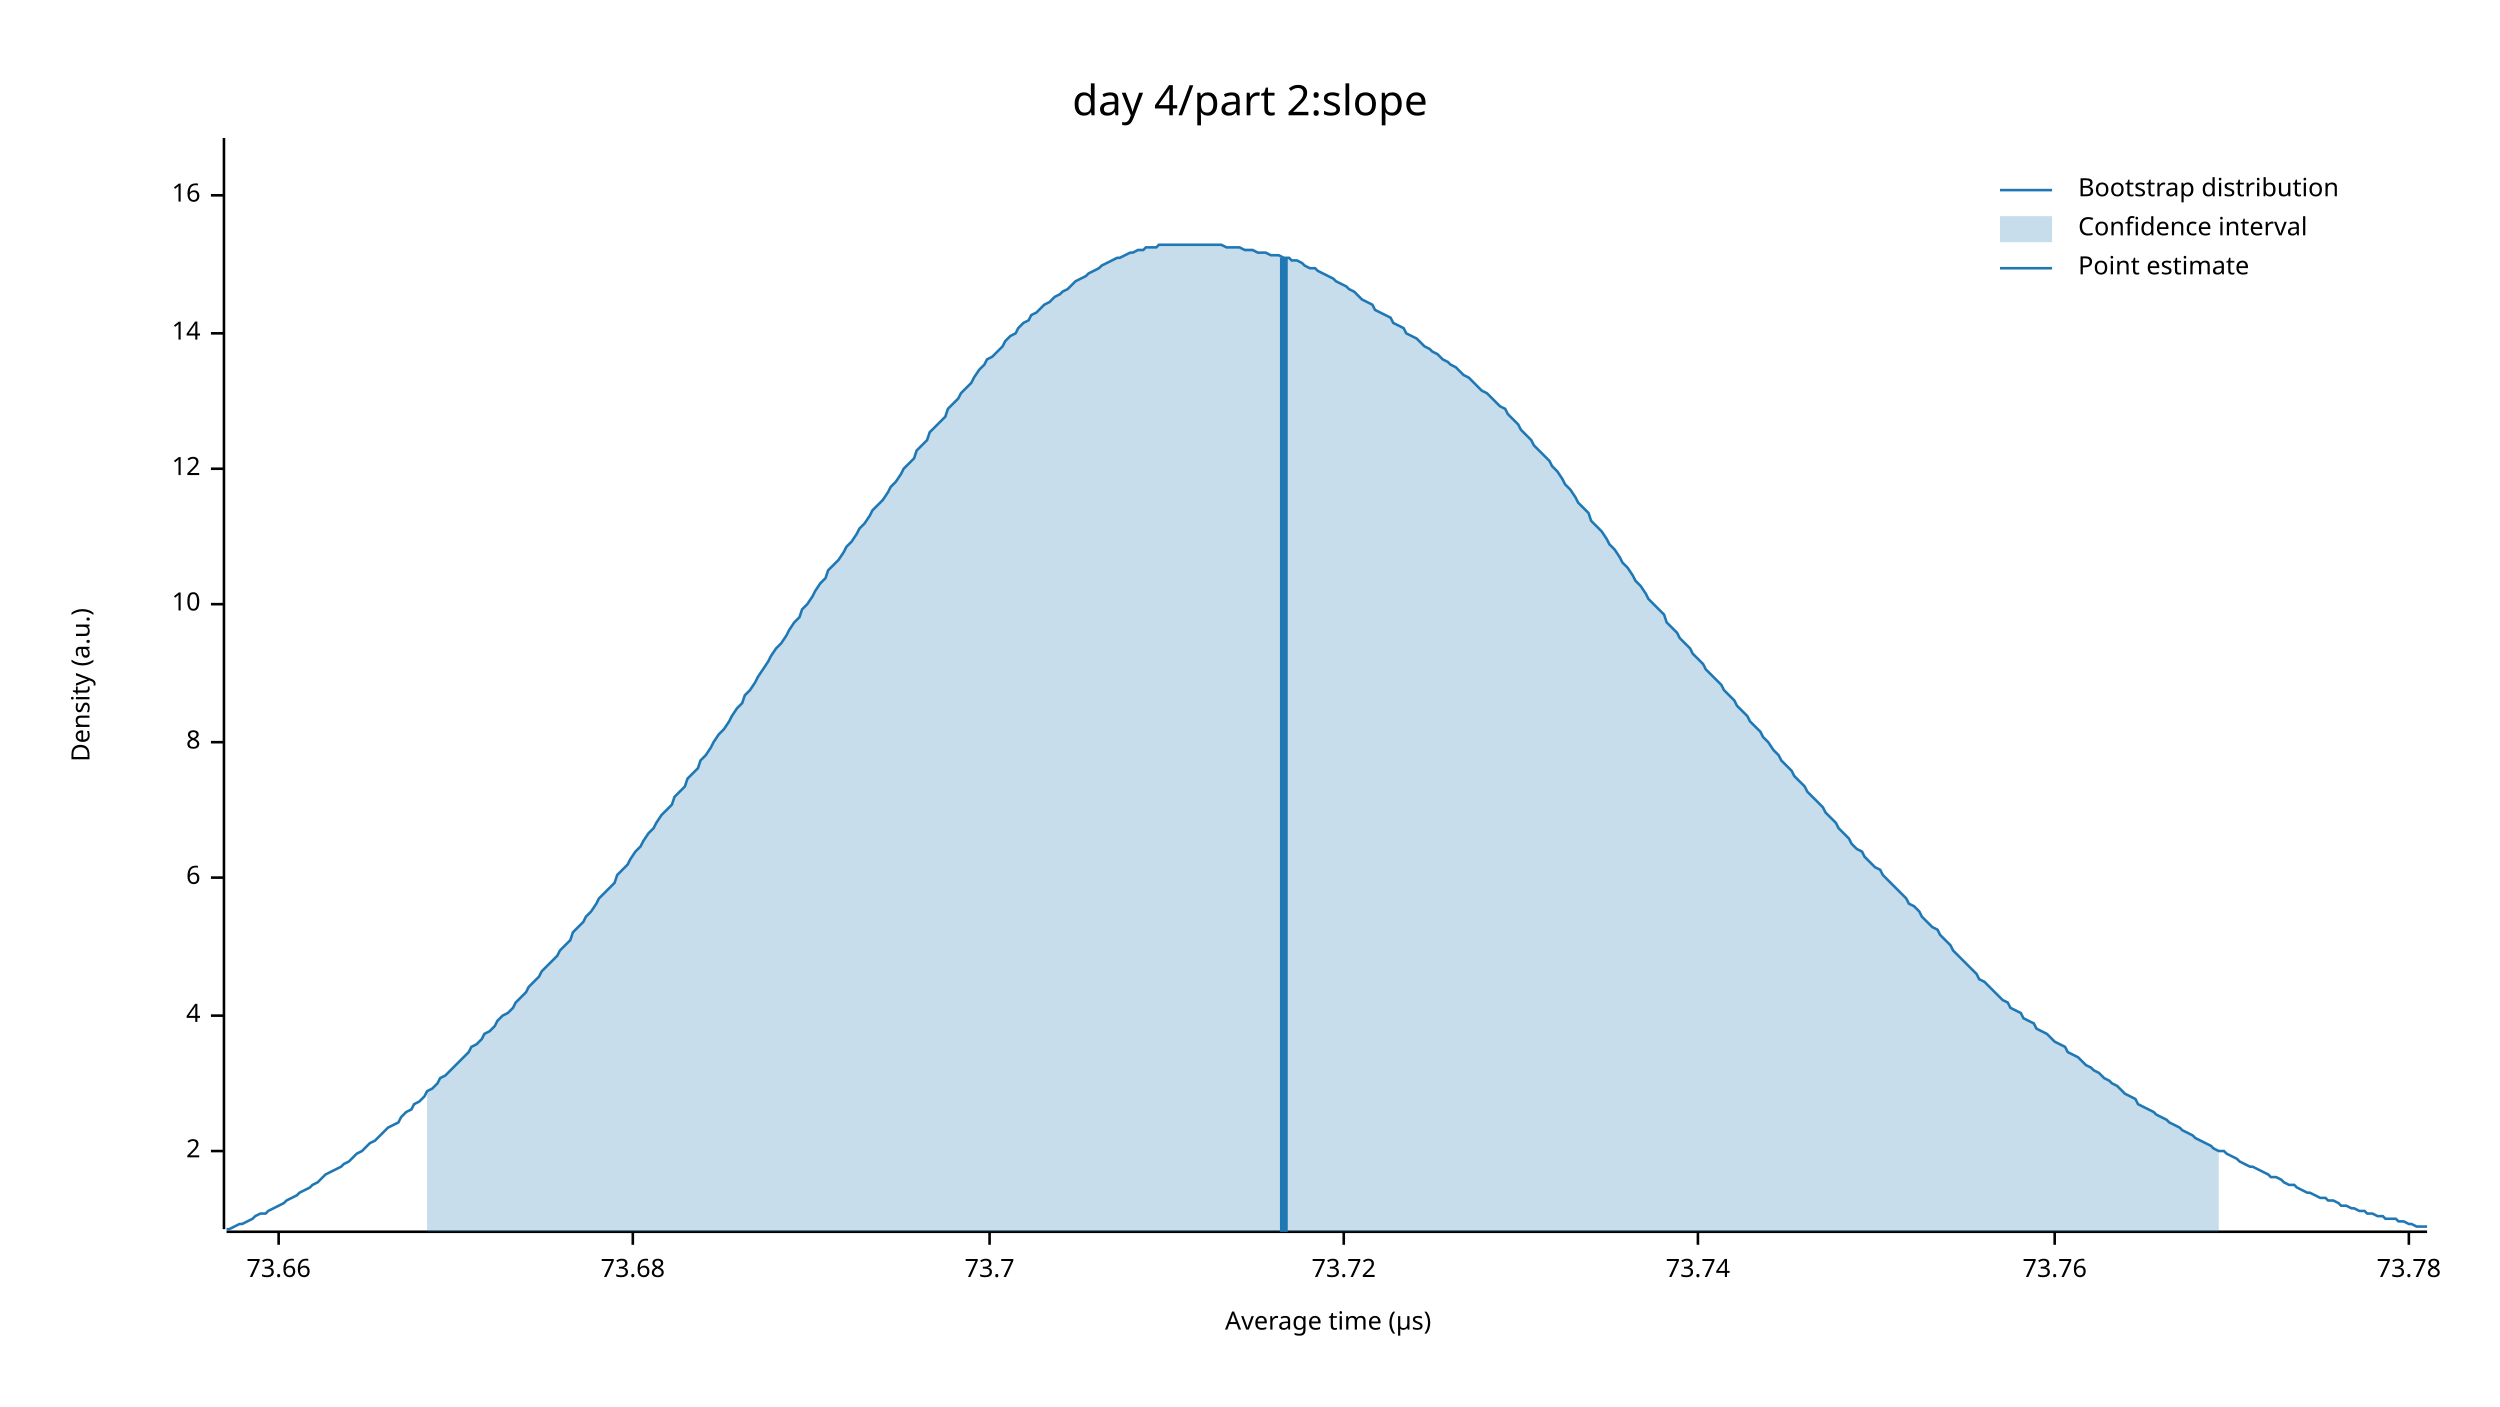
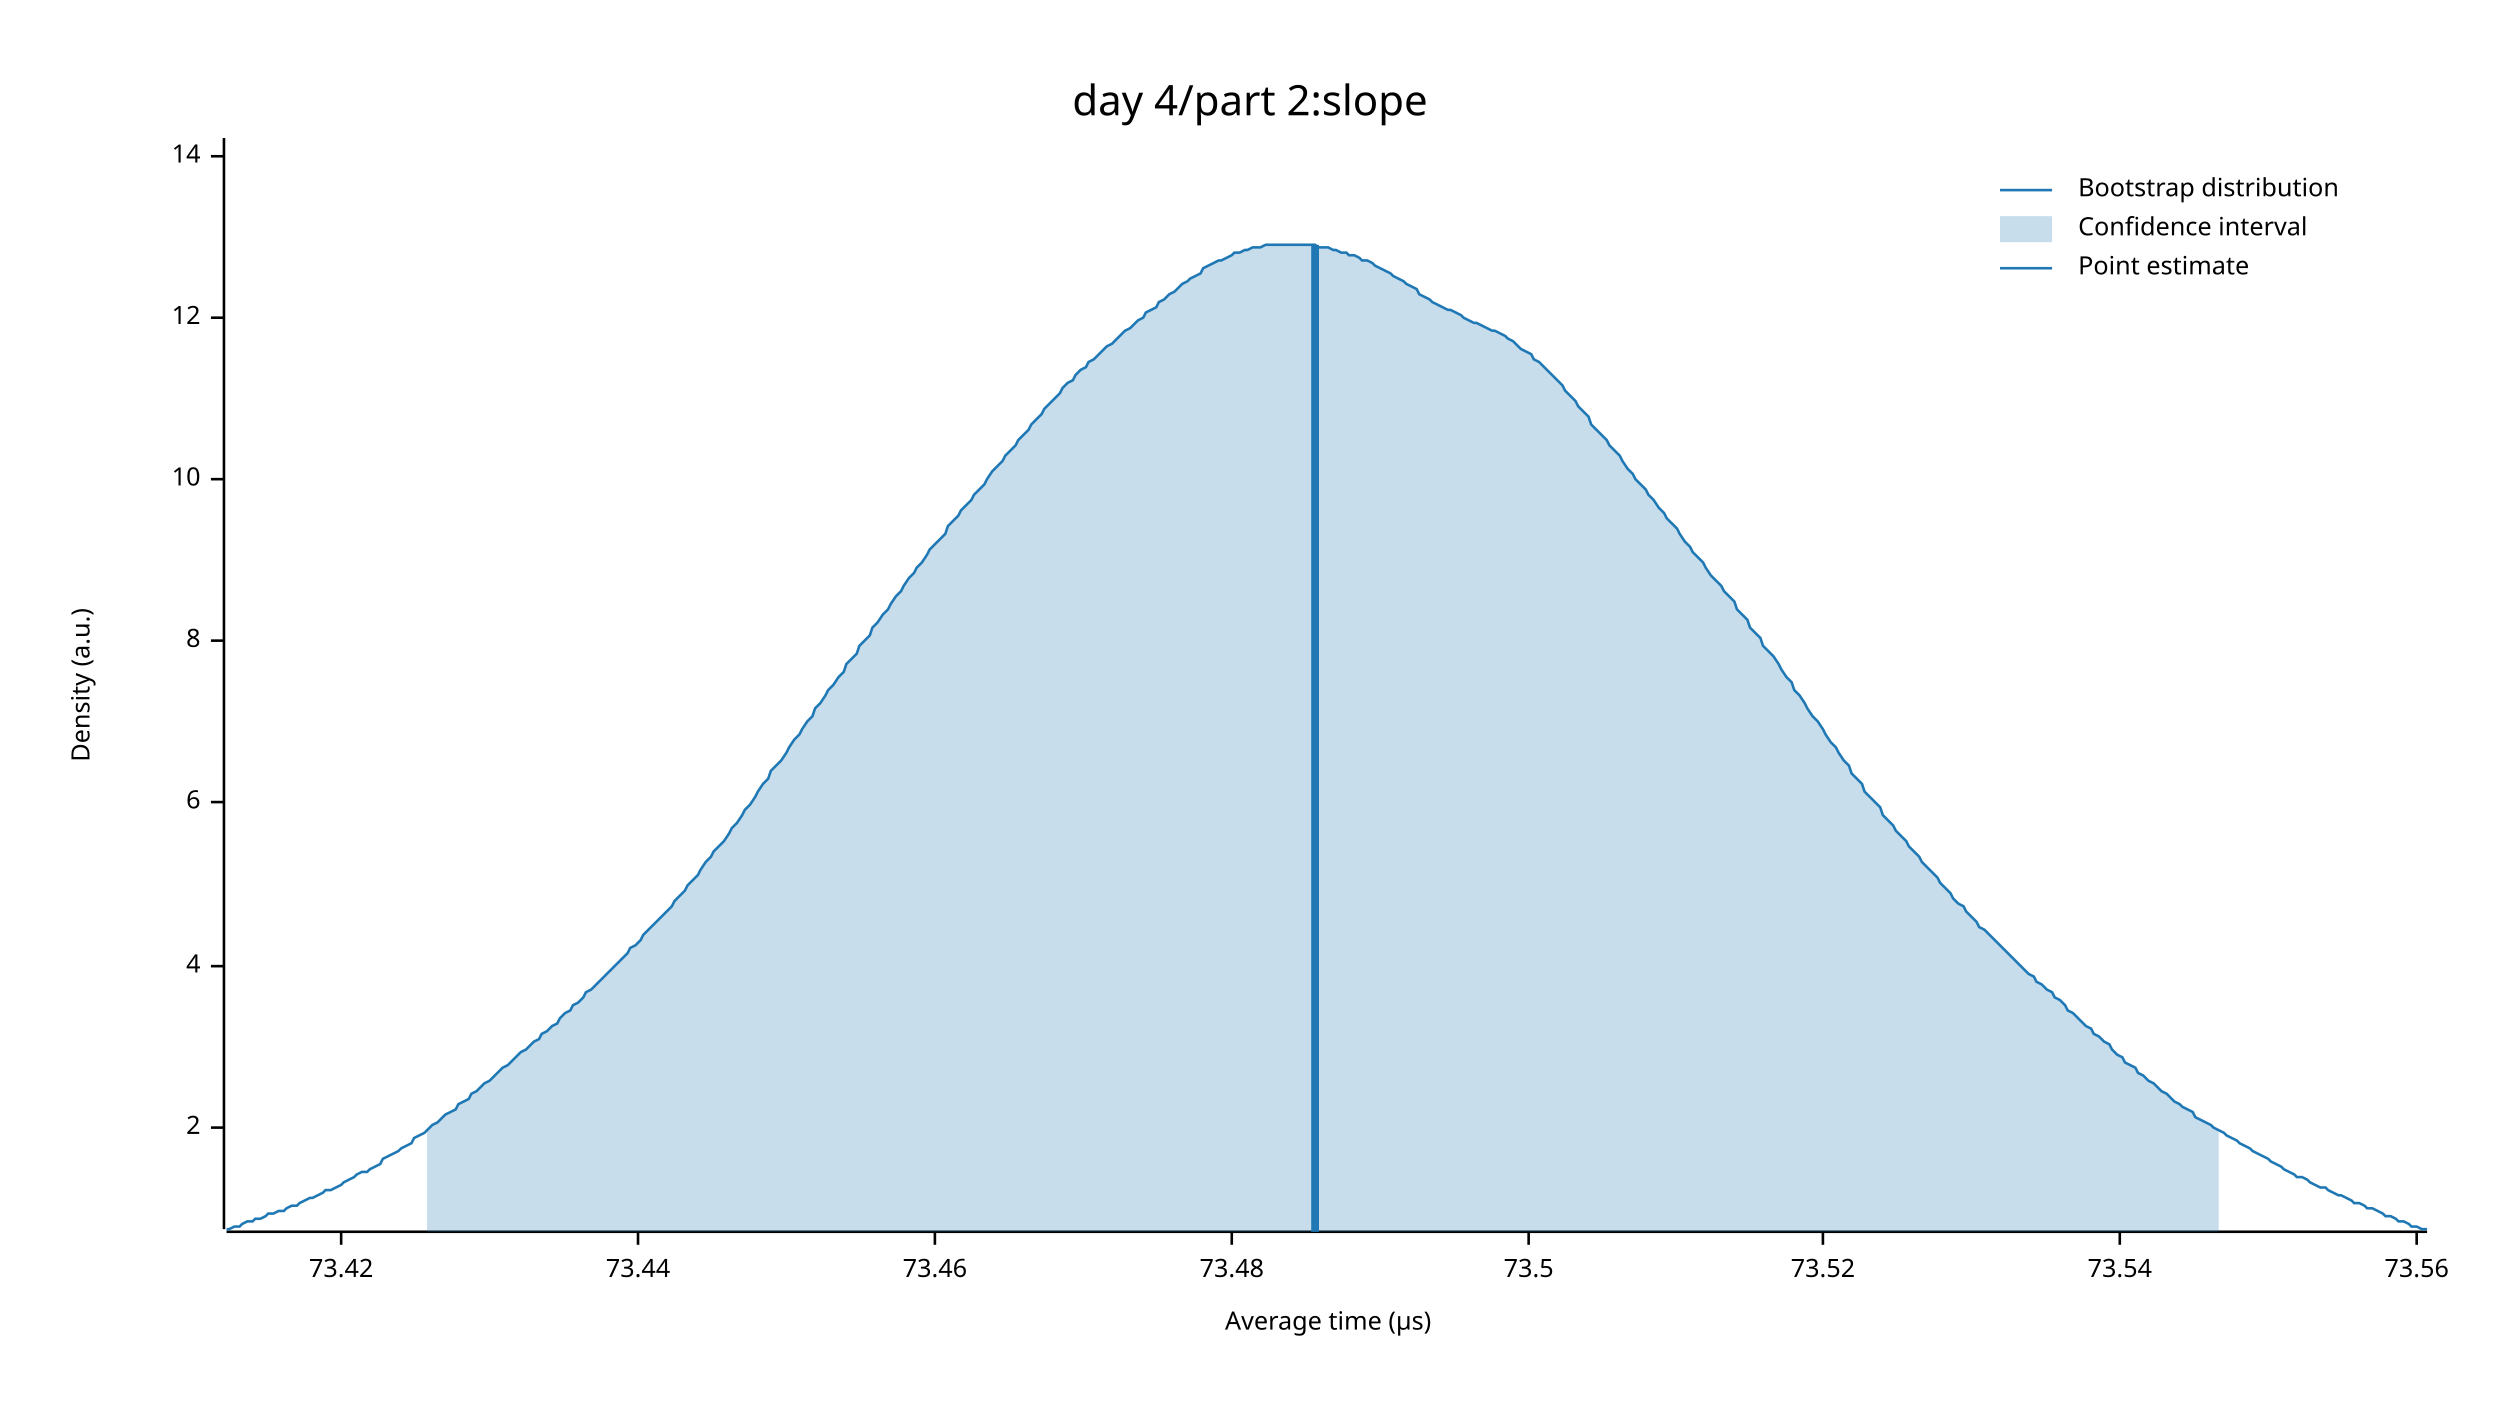
<svg xmlns="http://www.w3.org/2000/svg" width="960" height="540" viewBox="0 0 960 540">
  <text x="480" y="32" dy="0.76em" text-anchor="middle" font-family="sans-serif" font-size="16.129" opacity="1" fill="#000000">
day 4/part 2:slope
</text>
  <text x="27" y="263" dy="0.76em" text-anchor="middle" font-family="sans-serif" font-size="9.677" opacity="1" fill="#000000" transform="rotate(270, 27, 263)">
Density (a.u.)
</text>
  <text x="510" y="513" dy="-0.5ex" text-anchor="middle" font-family="sans-serif" font-size="9.677" opacity="1" fill="#000000">
Average time (µs)
</text>
  <polyline fill="none" opacity="1" stroke="#000000" stroke-width="1" points="86,53 86,472 " />
-   <text x="77" y="442" dy="0.5ex" text-anchor="end" font-family="sans-serif" font-size="9.677" opacity="1" fill="#000000">
+   <text x="77" y="433" dy="0.5ex" text-anchor="end" font-family="sans-serif" font-size="9.677" opacity="1" fill="#000000">
2
</text>
-   <polyline fill="none" opacity="1" stroke="#000000" stroke-width="1" points="81,442 86,442 " />
-   <text x="77" y="390" dy="0.5ex" text-anchor="end" font-family="sans-serif" font-size="9.677" opacity="1" fill="#000000">
+   <polyline fill="none" opacity="1" stroke="#000000" stroke-width="1" points="81,433 86,433 " />
+   <text x="77" y="371" dy="0.5ex" text-anchor="end" font-family="sans-serif" font-size="9.677" opacity="1" fill="#000000">
4
</text>
-   <polyline fill="none" opacity="1" stroke="#000000" stroke-width="1" points="81,390 86,390 " />
-   <text x="77" y="337" dy="0.5ex" text-anchor="end" font-family="sans-serif" font-size="9.677" opacity="1" fill="#000000">
+   <polyline fill="none" opacity="1" stroke="#000000" stroke-width="1" points="81,371 86,371 " />
+   <text x="77" y="308" dy="0.5ex" text-anchor="end" font-family="sans-serif" font-size="9.677" opacity="1" fill="#000000">
6
</text>
-   <polyline fill="none" opacity="1" stroke="#000000" stroke-width="1" points="81,337 86,337 " />
-   <text x="77" y="285" dy="0.5ex" text-anchor="end" font-family="sans-serif" font-size="9.677" opacity="1" fill="#000000">
+   <polyline fill="none" opacity="1" stroke="#000000" stroke-width="1" points="81,308 86,308 " />
+   <text x="77" y="246" dy="0.5ex" text-anchor="end" font-family="sans-serif" font-size="9.677" opacity="1" fill="#000000">
8
</text>
-   <polyline fill="none" opacity="1" stroke="#000000" stroke-width="1" points="81,285 86,285 " />
-   <text x="77" y="232" dy="0.5ex" text-anchor="end" font-family="sans-serif" font-size="9.677" opacity="1" fill="#000000">
+   <polyline fill="none" opacity="1" stroke="#000000" stroke-width="1" points="81,246 86,246 " />
+   <text x="77" y="184" dy="0.5ex" text-anchor="end" font-family="sans-serif" font-size="9.677" opacity="1" fill="#000000">
10
</text>
-   <polyline fill="none" opacity="1" stroke="#000000" stroke-width="1" points="81,232 86,232 " />
-   <text x="77" y="180" dy="0.5ex" text-anchor="end" font-family="sans-serif" font-size="9.677" opacity="1" fill="#000000">
+   <polyline fill="none" opacity="1" stroke="#000000" stroke-width="1" points="81,184 86,184 " />
+   <text x="77" y="122" dy="0.5ex" text-anchor="end" font-family="sans-serif" font-size="9.677" opacity="1" fill="#000000">
12
</text>
-   <polyline fill="none" opacity="1" stroke="#000000" stroke-width="1" points="81,180 86,180 " />
-   <text x="77" y="128" dy="0.5ex" text-anchor="end" font-family="sans-serif" font-size="9.677" opacity="1" fill="#000000">
+   <polyline fill="none" opacity="1" stroke="#000000" stroke-width="1" points="81,122 86,122 " />
+   <text x="77" y="60" dy="0.5ex" text-anchor="end" font-family="sans-serif" font-size="9.677" opacity="1" fill="#000000">
14
</text>
-   <polyline fill="none" opacity="1" stroke="#000000" stroke-width="1" points="81,128 86,128 " />
-   <text x="77" y="75" dy="0.5ex" text-anchor="end" font-family="sans-serif" font-size="9.677" opacity="1" fill="#000000">
- 16
+   <polyline fill="none" opacity="1" stroke="#000000" stroke-width="1" points="81,60 86,60 " />
+   <polyline fill="none" opacity="1" stroke="#000000" stroke-width="1" points="87,473 932,473 " />
+   <text x="131" y="483" dy="0.76em" text-anchor="middle" font-family="sans-serif" font-size="9.677" opacity="1" fill="#000000">
+ 73.42
</text>
-   <polyline fill="none" opacity="1" stroke="#000000" stroke-width="1" points="81,75 86,75 " />
-   <polyline fill="none" opacity="1" stroke="#000000" stroke-width="1" points="87,473 932,473 " />
-   <text x="107" y="483" dy="0.76em" text-anchor="middle" font-family="sans-serif" font-size="9.677" opacity="1" fill="#000000">
- 73.66
+   <polyline fill="none" opacity="1" stroke="#000000" stroke-width="1" points="131,473 131,478 " />
+   <text x="245" y="483" dy="0.76em" text-anchor="middle" font-family="sans-serif" font-size="9.677" opacity="1" fill="#000000">
+ 73.44
</text>
-   <polyline fill="none" opacity="1" stroke="#000000" stroke-width="1" points="107,473 107,478 " />
-   <text x="243" y="483" dy="0.76em" text-anchor="middle" font-family="sans-serif" font-size="9.677" opacity="1" fill="#000000">
- 73.68
+   <polyline fill="none" opacity="1" stroke="#000000" stroke-width="1" points="245,473 245,478 " />
+   <text x="359" y="483" dy="0.76em" text-anchor="middle" font-family="sans-serif" font-size="9.677" opacity="1" fill="#000000">
+ 73.46
</text>
-   <polyline fill="none" opacity="1" stroke="#000000" stroke-width="1" points="243,473 243,478 " />
-   <text x="380" y="483" dy="0.76em" text-anchor="middle" font-family="sans-serif" font-size="9.677" opacity="1" fill="#000000">
- 73.7
+   <polyline fill="none" opacity="1" stroke="#000000" stroke-width="1" points="359,473 359,478 " />
+   <text x="473" y="483" dy="0.76em" text-anchor="middle" font-family="sans-serif" font-size="9.677" opacity="1" fill="#000000">
+ 73.48
</text>
-   <polyline fill="none" opacity="1" stroke="#000000" stroke-width="1" points="380,473 380,478 " />
-   <text x="516" y="483" dy="0.76em" text-anchor="middle" font-family="sans-serif" font-size="9.677" opacity="1" fill="#000000">
- 73.72
+   <polyline fill="none" opacity="1" stroke="#000000" stroke-width="1" points="473,473 473,478 " />
+   <text x="587" y="483" dy="0.76em" text-anchor="middle" font-family="sans-serif" font-size="9.677" opacity="1" fill="#000000">
+ 73.5
</text>
-   <polyline fill="none" opacity="1" stroke="#000000" stroke-width="1" points="516,473 516,478 " />
-   <text x="652" y="483" dy="0.76em" text-anchor="middle" font-family="sans-serif" font-size="9.677" opacity="1" fill="#000000">
- 73.74
+   <polyline fill="none" opacity="1" stroke="#000000" stroke-width="1" points="587,473 587,478 " />
+   <text x="700" y="483" dy="0.76em" text-anchor="middle" font-family="sans-serif" font-size="9.677" opacity="1" fill="#000000">
+ 73.52
</text>
-   <polyline fill="none" opacity="1" stroke="#000000" stroke-width="1" points="652,473 652,478 " />
-   <text x="789" y="483" dy="0.76em" text-anchor="middle" font-family="sans-serif" font-size="9.677" opacity="1" fill="#000000">
- 73.76
+   <polyline fill="none" opacity="1" stroke="#000000" stroke-width="1" points="700,473 700,478 " />
+   <text x="814" y="483" dy="0.76em" text-anchor="middle" font-family="sans-serif" font-size="9.677" opacity="1" fill="#000000">
+ 73.54
</text>
-   <polyline fill="none" opacity="1" stroke="#000000" stroke-width="1" points="789,473 789,478 " />
-   <text x="925" y="483" dy="0.76em" text-anchor="middle" font-family="sans-serif" font-size="9.677" opacity="1" fill="#000000">
- 73.78
+   <polyline fill="none" opacity="1" stroke="#000000" stroke-width="1" points="814,473 814,478 " />
+   <text x="928" y="483" dy="0.76em" text-anchor="middle" font-family="sans-serif" font-size="9.677" opacity="1" fill="#000000">
+ 73.56
</text>
-   <polyline fill="none" opacity="1" stroke="#000000" stroke-width="1" points="925,473 925,478 " />
-   <polyline fill="none" opacity="1" stroke="#1F78B4" stroke-width="1" points="87,472 88,472 90,471 92,470 93,470 95,469 97,468 98,467 100,466 102,466 103,465 105,464 107,463 109,462 110,461 112,460 114,459 115,458 117,457 119,456 120,455 122,454 124,452 125,451 127,450 129,449 131,448 132,447 134,446 136,444 137,443 139,442 141,440 142,439 144,438 146,436 147,435 149,433 151,432 153,431 154,429 156,427 158,426 159,424 161,423 163,421 164,419 166,418 168,416 169,414 171,413 173,411 175,409 176,408 178,406 180,404 181,402 183,401 185,399 186,397 188,396 190,394 191,392 193,390 195,389 197,387 198,385 200,383 202,381 203,379 205,377 207,375 208,373 210,371 212,369 214,367 215,365 217,363 219,361 220,358 222,356 224,354 225,352 227,350 229,347 230,345 232,343 234,341 236,339 237,336 239,334 241,332 242,330 244,327 246,325 247,323 249,320 251,318 252,316 254,313 256,311 258,309 259,306 261,304 263,302 264,299 266,297 268,295 269,292 271,290 273,287 274,285 276,282 278,280 280,277 281,275 283,272 285,270 286,267 288,265 290,262 291,260 293,257 295,254 296,252 298,249 300,247 302,244 303,242 305,239 307,237 308,234 310,232 312,229 313,227 315,224 317,222 318,219 320,217 322,215 324,212 325,210 327,208 329,205 330,203 332,201 334,198 335,196 337,194 339,192 341,189 342,187 344,185 346,182 347,180 349,178 351,176 352,173 354,171 356,169 357,166 359,164 361,162 363,160 364,157 366,155 368,153 369,151 371,149 373,147 374,145 376,142 378,140 379,138 381,137 383,135 385,133 386,131 388,129 390,128 391,126 393,124 395,123 396,121 398,120 400,118 401,117 403,116 405,114 407,113 408,112 410,111 412,109 413,108 415,107 417,106 418,105 420,104 422,103 423,102 425,101 427,100 429,99 430,99 432,98 434,97 435,97 437,96 439,96 440,95 442,95 444,95 445,94 447,94 449,94 451,94 452,94 454,94 456,94 457,94 459,94 461,94 462,94 464,94 466,94 468,94 469,94 471,95 473,95 474,95 476,95 478,96 479,96 481,96 483,97 484,97 486,97 488,98 490,98 491,98 493,99 495,99 496,100 498,100 500,101 501,102 503,103 505,103 506,104 508,105 510,106 512,107 513,108 515,109 517,110 518,111 520,112 522,114 523,115 525,116 527,117 528,119 530,120 532,121 534,122 535,124 537,125 539,126 540,128 542,129 544,130 545,131 547,133 549,134 550,135 552,136 554,138 556,139 557,140 559,141 561,143 562,144 564,145 566,147 567,148 569,150 571,151 573,153 574,154 576,156 578,157 579,159 581,161 583,163 584,165 586,167 588,169 589,171 591,173 593,175 595,177 596,179 598,181 600,184 601,186 603,188 605,191 606,193 608,195 610,197 611,200 613,202 615,204 617,207 618,209 620,211 622,214 623,216 625,218 627,221 628,223 630,225 632,228 633,230 635,232 637,234 639,236 640,239 642,241 644,243 645,245 647,247 649,249 650,251 652,253 654,255 655,257 657,259 659,261 661,263 662,265 664,267 666,269 667,271 669,273 671,275 672,277 674,279 676,281 677,283 679,285 681,288 683,290 684,292 686,294 688,296 689,298 691,300 693,302 694,304 696,306 698,308 700,310 701,312 703,314 705,316 706,318 708,320 710,322 711,324 713,326 715,327 716,329 718,331 720,333 722,334 723,336 725,338 727,340 728,341 730,343 732,345 733,347 735,348 737,350 738,352 740,354 742,356 744,357 745,359 747,361 749,363 750,365 752,367 754,369 755,370 757,372 759,374 760,376 762,377 764,379 766,381 767,382 769,384 771,385 772,387 774,388 776,389 777,391 779,392 781,393 782,395 784,396 786,397 788,399 789,400 791,401 793,402 794,404 796,405 798,406 799,407 801,409 803,410 804,411 806,412 808,414 810,415 811,416 813,417 815,419 816,420 818,421 820,422 821,424 823,425 825,426 827,427 828,428 830,429 832,430 833,431 835,432 837,433 838,434 840,435 842,436 843,437 845,438 847,439 849,440 850,441 852,442 854,442 855,443 857,444 859,445 860,446 862,447 864,448 865,448 867,449 869,450 871,451 872,452 874,452 876,453 877,454 879,455 881,455 882,456 884,457 886,458 887,458 889,459 891,460 893,460 894,461 896,461 898,462 899,463 901,463 903,464 904,464 906,465 908,465 909,466 911,466 913,467 915,467 916,468 918,468 920,468 921,469 923,469 925,470 926,470 928,471 930,471 932,471 " />
-   <polygon opacity="0.25" fill="#1F78B4" points="164,419 166,418 168,416 169,414 171,413 173,411 175,409 176,408 178,406 180,404 181,402 183,401 185,399 186,397 188,396 190,394 191,392 193,390 195,389 197,387 198,385 200,383 202,381 203,379 205,377 207,375 208,373 210,371 212,369 214,367 215,365 217,363 219,361 220,358 222,356 224,354 225,352 227,350 229,347 230,345 232,343 234,341 236,339 237,336 239,334 241,332 242,330 244,327 246,325 247,323 249,320 251,318 252,316 254,313 256,311 258,309 259,306 261,304 263,302 264,299 266,297 268,295 269,292 271,290 273,287 274,285 276,282 278,280 280,277 281,275 283,272 285,270 286,267 288,265 290,262 291,260 293,257 295,254 296,252 298,249 300,247 302,244 303,242 305,239 307,237 308,234 310,232 312,229 313,227 315,224 317,222 318,219 320,217 322,215 324,212 325,210 327,208 329,205 330,203 332,201 334,198 335,196 337,194 339,192 341,189 342,187 344,185 346,182 347,180 349,178 351,176 352,173 354,171 356,169 357,166 359,164 361,162 363,160 364,157 366,155 368,153 369,151 371,149 373,147 374,145 376,142 378,140 379,138 381,137 383,135 385,133 386,131 388,129 390,128 391,126 393,124 395,123 396,121 398,120 400,118 401,117 403,116 405,114 407,113 408,112 410,111 412,109 413,108 415,107 417,106 418,105 420,104 422,103 423,102 425,101 427,100 429,99 430,99 432,98 434,97 435,97 437,96 439,96 440,95 442,95 444,95 445,94 447,94 449,94 451,94 452,94 454,94 456,94 457,94 459,94 461,94 462,94 464,94 466,94 468,94 469,94 471,95 473,95 474,95 476,95 478,96 479,96 481,96 483,97 484,97 486,97 488,98 490,98 491,98 493,99 495,99 496,100 498,100 500,101 501,102 503,103 505,103 506,104 508,105 510,106 512,107 513,108 515,109 517,110 518,111 520,112 522,114 523,115 525,116 527,117 528,119 530,120 532,121 534,122 535,124 537,125 539,126 540,128 542,129 544,130 545,131 547,133 549,134 550,135 552,136 554,138 556,139 557,140 559,141 561,143 562,144 564,145 566,147 567,148 569,150 571,151 573,153 574,154 576,156 578,157 579,159 581,161 583,163 584,165 586,167 588,169 589,171 591,173 593,175 595,177 596,179 598,181 600,184 601,186 603,188 605,191 606,193 608,195 610,197 611,200 613,202 615,204 617,207 618,209 620,211 622,214 623,216 625,218 627,221 628,223 630,225 632,228 633,230 635,232 637,234 639,236 640,239 642,241 644,243 645,245 647,247 649,249 650,251 652,253 654,255 655,257 657,259 659,261 661,263 662,265 664,267 666,269 667,271 669,273 671,275 672,277 674,279 676,281 677,283 679,285 681,288 683,290 684,292 686,294 688,296 689,298 691,300 693,302 694,304 696,306 698,308 700,310 701,312 703,314 705,316 706,318 708,320 710,322 711,324 713,326 715,327 716,329 718,331 720,333 722,334 723,336 725,338 727,340 728,341 730,343 732,345 733,347 735,348 737,350 738,352 740,354 742,356 744,357 745,359 747,361 749,363 750,365 752,367 754,369 755,370 757,372 759,374 760,376 762,377 764,379 766,381 767,382 769,384 771,385 772,387 774,388 776,389 777,391 779,392 781,393 782,395 784,396 786,397 788,399 789,400 791,401 793,402 794,404 796,405 798,406 799,407 801,409 803,410 804,411 806,412 808,414 810,415 811,416 813,417 815,419 816,420 818,421 820,422 821,424 823,425 825,426 827,427 828,428 830,429 832,430 833,431 835,432 837,433 838,434 840,435 842,436 843,437 845,438 847,439 849,440 850,441 852,442 852,473 164,473 " />
-   <polyline fill="none" opacity="1" stroke="#1F78B4" stroke-width="3" points="493,473 493,99 " />
+   <polyline fill="none" opacity="1" stroke="#000000" stroke-width="1" points="928,473 928,478 " />
+   <polyline fill="none" opacity="1" stroke="#1F78B4" stroke-width="1" points="87,472 88,472 90,471 92,471 93,470 95,469 97,469 98,468 100,468 102,467 103,466 105,466 107,465 109,465 110,464 112,463 114,463 115,462 117,461 119,460 120,460 122,459 124,458 125,457 127,457 129,456 131,455 132,454 134,453 136,452 137,451 139,450 141,450 142,449 144,448 146,447 147,445 149,444 151,443 153,442 154,441 156,440 158,439 159,437 161,436 163,435 164,434 166,432 168,431 169,430 171,428 173,427 175,426 176,424 178,423 180,422 181,420 183,419 185,417 186,416 188,415 190,413 191,412 193,410 195,409 197,407 198,406 200,404 202,403 203,402 205,400 207,399 208,397 210,396 212,394 214,393 215,391 217,389 219,388 220,386 222,385 224,383 225,381 227,380 229,378 230,377 232,375 234,373 236,371 237,370 239,368 241,366 242,364 244,363 246,361 247,359 249,357 251,355 252,354 254,352 256,350 258,348 259,346 261,344 263,342 264,340 266,338 268,336 269,334 271,331 273,329 274,327 276,325 278,323 280,320 281,318 283,316 285,313 286,311 288,309 290,306 291,304 293,301 295,299 296,296 298,294 300,292 302,289 303,287 305,284 307,282 308,280 310,277 312,275 313,272 315,270 317,267 318,265 320,263 322,260 324,258 325,255 327,253 329,251 330,248 332,246 334,244 335,241 337,239 339,236 341,234 342,232 344,229 346,227 347,225 349,222 351,220 352,218 354,216 356,213 357,211 359,209 361,207 363,205 364,202 366,200 368,198 369,196 371,194 373,192 374,190 376,188 378,186 379,184 381,181 383,179 385,177 386,175 388,173 390,171 391,169 393,167 395,165 396,163 398,161 400,159 401,157 403,155 405,153 407,151 408,149 410,147 412,146 413,144 415,142 417,141 418,139 420,138 422,136 423,135 425,133 427,132 429,130 430,129 432,127 434,126 435,125 437,123 439,122 440,120 442,119 444,118 445,116 447,115 449,113 451,112 452,111 454,109 456,108 457,107 459,106 461,105 462,103 464,102 466,101 468,100 469,100 471,99 473,98 474,97 476,97 478,96 479,96 481,95 483,95 484,95 486,94 488,94 490,94 491,94 493,94 495,94 496,94 498,94 500,94 501,94 503,94 505,94 506,95 508,95 510,95 512,96 513,96 515,97 517,97 518,98 520,98 522,99 523,100 525,100 527,101 528,102 530,103 532,104 534,105 535,106 537,107 539,108 540,109 542,110 544,111 545,113 547,114 549,115 550,116 552,117 554,118 556,119 557,119 559,120 561,121 562,122 564,123 566,124 567,124 569,125 571,126 573,127 574,127 576,128 578,129 579,130 581,131 583,133 584,134 586,135 588,136 589,138 591,139 593,141 595,143 596,144 598,146 600,148 601,150 603,152 605,154 606,156 608,158 610,160 611,163 613,165 615,167 617,169 618,171 620,173 622,175 623,177 625,180 627,182 628,184 630,186 632,188 633,190 635,192 637,195 639,197 640,199 642,201 644,203 645,205 647,208 649,210 650,212 652,214 654,216 655,218 657,221 659,223 661,225 662,227 664,229 666,231 667,234 669,236 671,238 672,241 674,243 676,245 677,248 679,250 681,252 683,255 684,257 686,260 688,262 689,265 691,267 693,270 694,272 696,275 698,277 700,280 701,282 703,285 705,287 706,289 708,292 710,294 711,297 713,299 715,301 716,304 718,306 720,308 722,310 723,313 725,315 727,317 728,319 730,321 732,323 733,325 735,327 737,329 738,331 740,333 742,335 744,337 745,339 747,341 749,343 750,345 752,347 754,348 755,350 757,352 759,354 760,356 762,357 764,359 766,361 767,362 769,364 771,366 772,367 774,369 776,371 777,372 779,374 781,375 782,377 784,378 786,380 788,381 789,383 791,384 793,386 794,388 796,389 798,391 799,392 801,394 803,395 804,397 806,398 808,400 810,401 811,403 813,405 815,406 816,408 818,409 820,410 821,412 823,413 825,415 827,416 828,417 830,419 832,420 833,421 835,423 837,424 838,425 840,426 842,427 843,429 845,430 847,431 849,432 850,433 852,434 854,435 855,436 857,437 859,438 860,439 862,440 864,441 865,442 867,443 869,444 871,445 872,446 874,447 876,448 877,449 879,450 881,451 882,452 884,452 886,453 887,454 889,455 891,456 893,456 894,457 896,458 898,459 899,459 901,460 903,461 904,462 906,462 908,463 909,464 911,464 913,465 915,466 916,467 918,467 920,468 921,469 923,469 925,470 926,471 928,471 930,472 932,472 " />
+   <polygon opacity="0.25" fill="#1F78B4" points="164,434 166,432 168,431 169,430 171,428 173,427 175,426 176,424 178,423 180,422 181,420 183,419 185,417 186,416 188,415 190,413 191,412 193,410 195,409 197,407 198,406 200,404 202,403 203,402 205,400 207,399 208,397 210,396 212,394 214,393 215,391 217,389 219,388 220,386 222,385 224,383 225,381 227,380 229,378 230,377 232,375 234,373 236,371 237,370 239,368 241,366 242,364 244,363 246,361 247,359 249,357 251,355 252,354 254,352 256,350 258,348 259,346 261,344 263,342 264,340 266,338 268,336 269,334 271,331 273,329 274,327 276,325 278,323 280,320 281,318 283,316 285,313 286,311 288,309 290,306 291,304 293,301 295,299 296,296 298,294 300,292 302,289 303,287 305,284 307,282 308,280 310,277 312,275 313,272 315,270 317,267 318,265 320,263 322,260 324,258 325,255 327,253 329,251 330,248 332,246 334,244 335,241 337,239 339,236 341,234 342,232 344,229 346,227 347,225 349,222 351,220 352,218 354,216 356,213 357,211 359,209 361,207 363,205 364,202 366,200 368,198 369,196 371,194 373,192 374,190 376,188 378,186 379,184 381,181 383,179 385,177 386,175 388,173 390,171 391,169 393,167 395,165 396,163 398,161 400,159 401,157 403,155 405,153 407,151 408,149 410,147 412,146 413,144 415,142 417,141 418,139 420,138 422,136 423,135 425,133 427,132 429,130 430,129 432,127 434,126 435,125 437,123 439,122 440,120 442,119 444,118 445,116 447,115 449,113 451,112 452,111 454,109 456,108 457,107 459,106 461,105 462,103 464,102 466,101 468,100 469,100 471,99 473,98 474,97 476,97 478,96 479,96 481,95 483,95 484,95 486,94 488,94 490,94 491,94 493,94 495,94 496,94 498,94 500,94 501,94 503,94 505,94 506,95 508,95 510,95 512,96 513,96 515,97 517,97 518,98 520,98 522,99 523,100 525,100 527,101 528,102 530,103 532,104 534,105 535,106 537,107 539,108 540,109 542,110 544,111 545,113 547,114 549,115 550,116 552,117 554,118 556,119 557,119 559,120 561,121 562,122 564,123 566,124 567,124 569,125 571,126 573,127 574,127 576,128 578,129 579,130 581,131 583,133 584,134 586,135 588,136 589,138 591,139 593,141 595,143 596,144 598,146 600,148 601,150 603,152 605,154 606,156 608,158 610,160 611,163 613,165 615,167 617,169 618,171 620,173 622,175 623,177 625,180 627,182 628,184 630,186 632,188 633,190 635,192 637,195 639,197 640,199 642,201 644,203 645,205 647,208 649,210 650,212 652,214 654,216 655,218 657,221 659,223 661,225 662,227 664,229 666,231 667,234 669,236 671,238 672,241 674,243 676,245 677,248 679,250 681,252 683,255 684,257 686,260 688,262 689,265 691,267 693,270 694,272 696,275 698,277 700,280 701,282 703,285 705,287 706,289 708,292 710,294 711,297 713,299 715,301 716,304 718,306 720,308 722,310 723,313 725,315 727,317 728,319 730,321 732,323 733,325 735,327 737,329 738,331 740,333 742,335 744,337 745,339 747,341 749,343 750,345 752,347 754,348 755,350 757,352 759,354 760,356 762,357 764,359 766,361 767,362 769,364 771,366 772,367 774,369 776,371 777,372 779,374 781,375 782,377 784,378 786,380 788,381 789,383 791,384 793,386 794,388 796,389 798,391 799,392 801,394 803,395 804,397 806,398 808,400 810,401 811,403 813,405 815,406 816,408 818,409 820,410 821,412 823,413 825,415 827,416 828,417 830,419 832,420 833,421 835,423 837,424 838,425 840,426 842,427 843,429 845,430 847,431 849,432 850,433 852,434 852,473 164,473 " />
+   <polyline fill="none" opacity="1" stroke="#1F78B4" stroke-width="3" points="505,473 505,94 " />
  <text x="798" y="68" dy="0.76em" text-anchor="start" font-family="sans-serif" font-size="9.677" opacity="1" fill="#000000">
Bootstrap distribution
</text>
  <text x="798" y="83" dy="0.76em" text-anchor="start" font-family="sans-serif" font-size="9.677" opacity="1" fill="#000000">
Confidence interval
</text>
  <text x="798" y="98" dy="0.76em" text-anchor="start" font-family="sans-serif" font-size="9.677" opacity="1" fill="#000000">
Point estimate
</text>
  <polyline fill="none" opacity="1" stroke="#1F78B4" stroke-width="1" points="768,73 788,73 " />
  <rect x="768" y="83" width="20" height="10" opacity="0.25" fill="#1F78B4" stroke="none" />
  <polyline fill="none" opacity="1" stroke="#1F78B4" stroke-width="1" points="768,103 788,103 " />
</svg>
